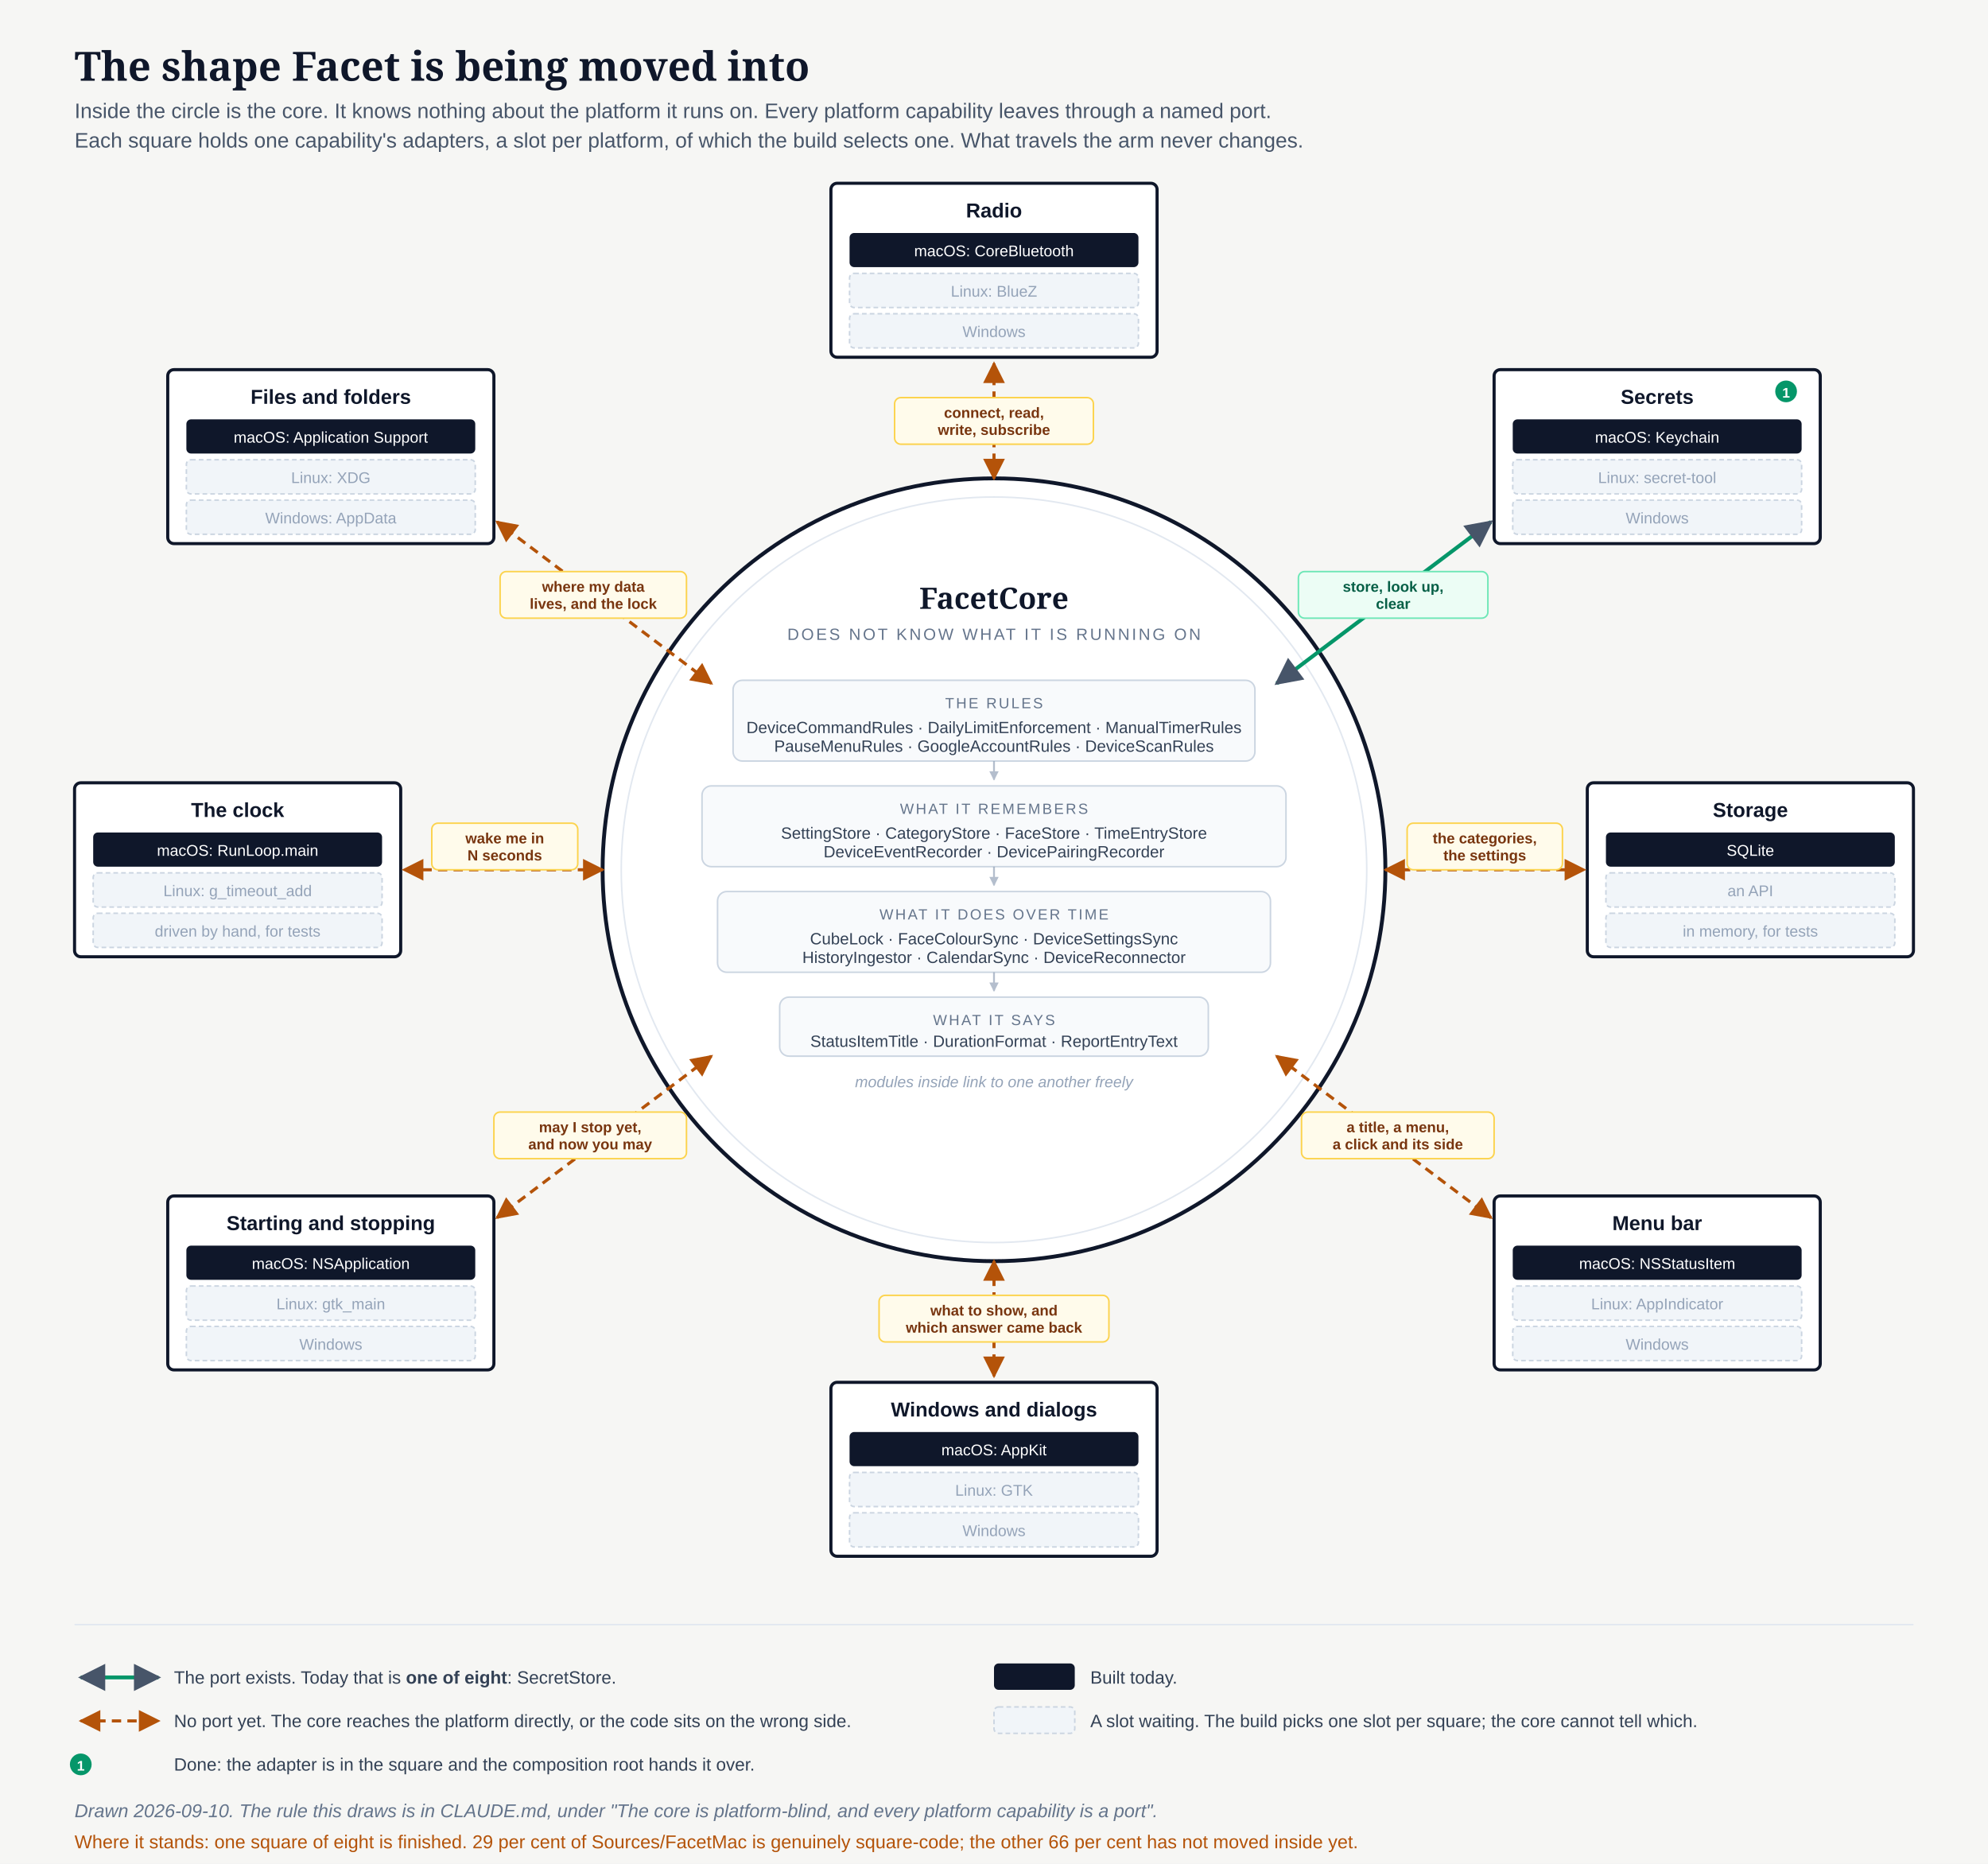
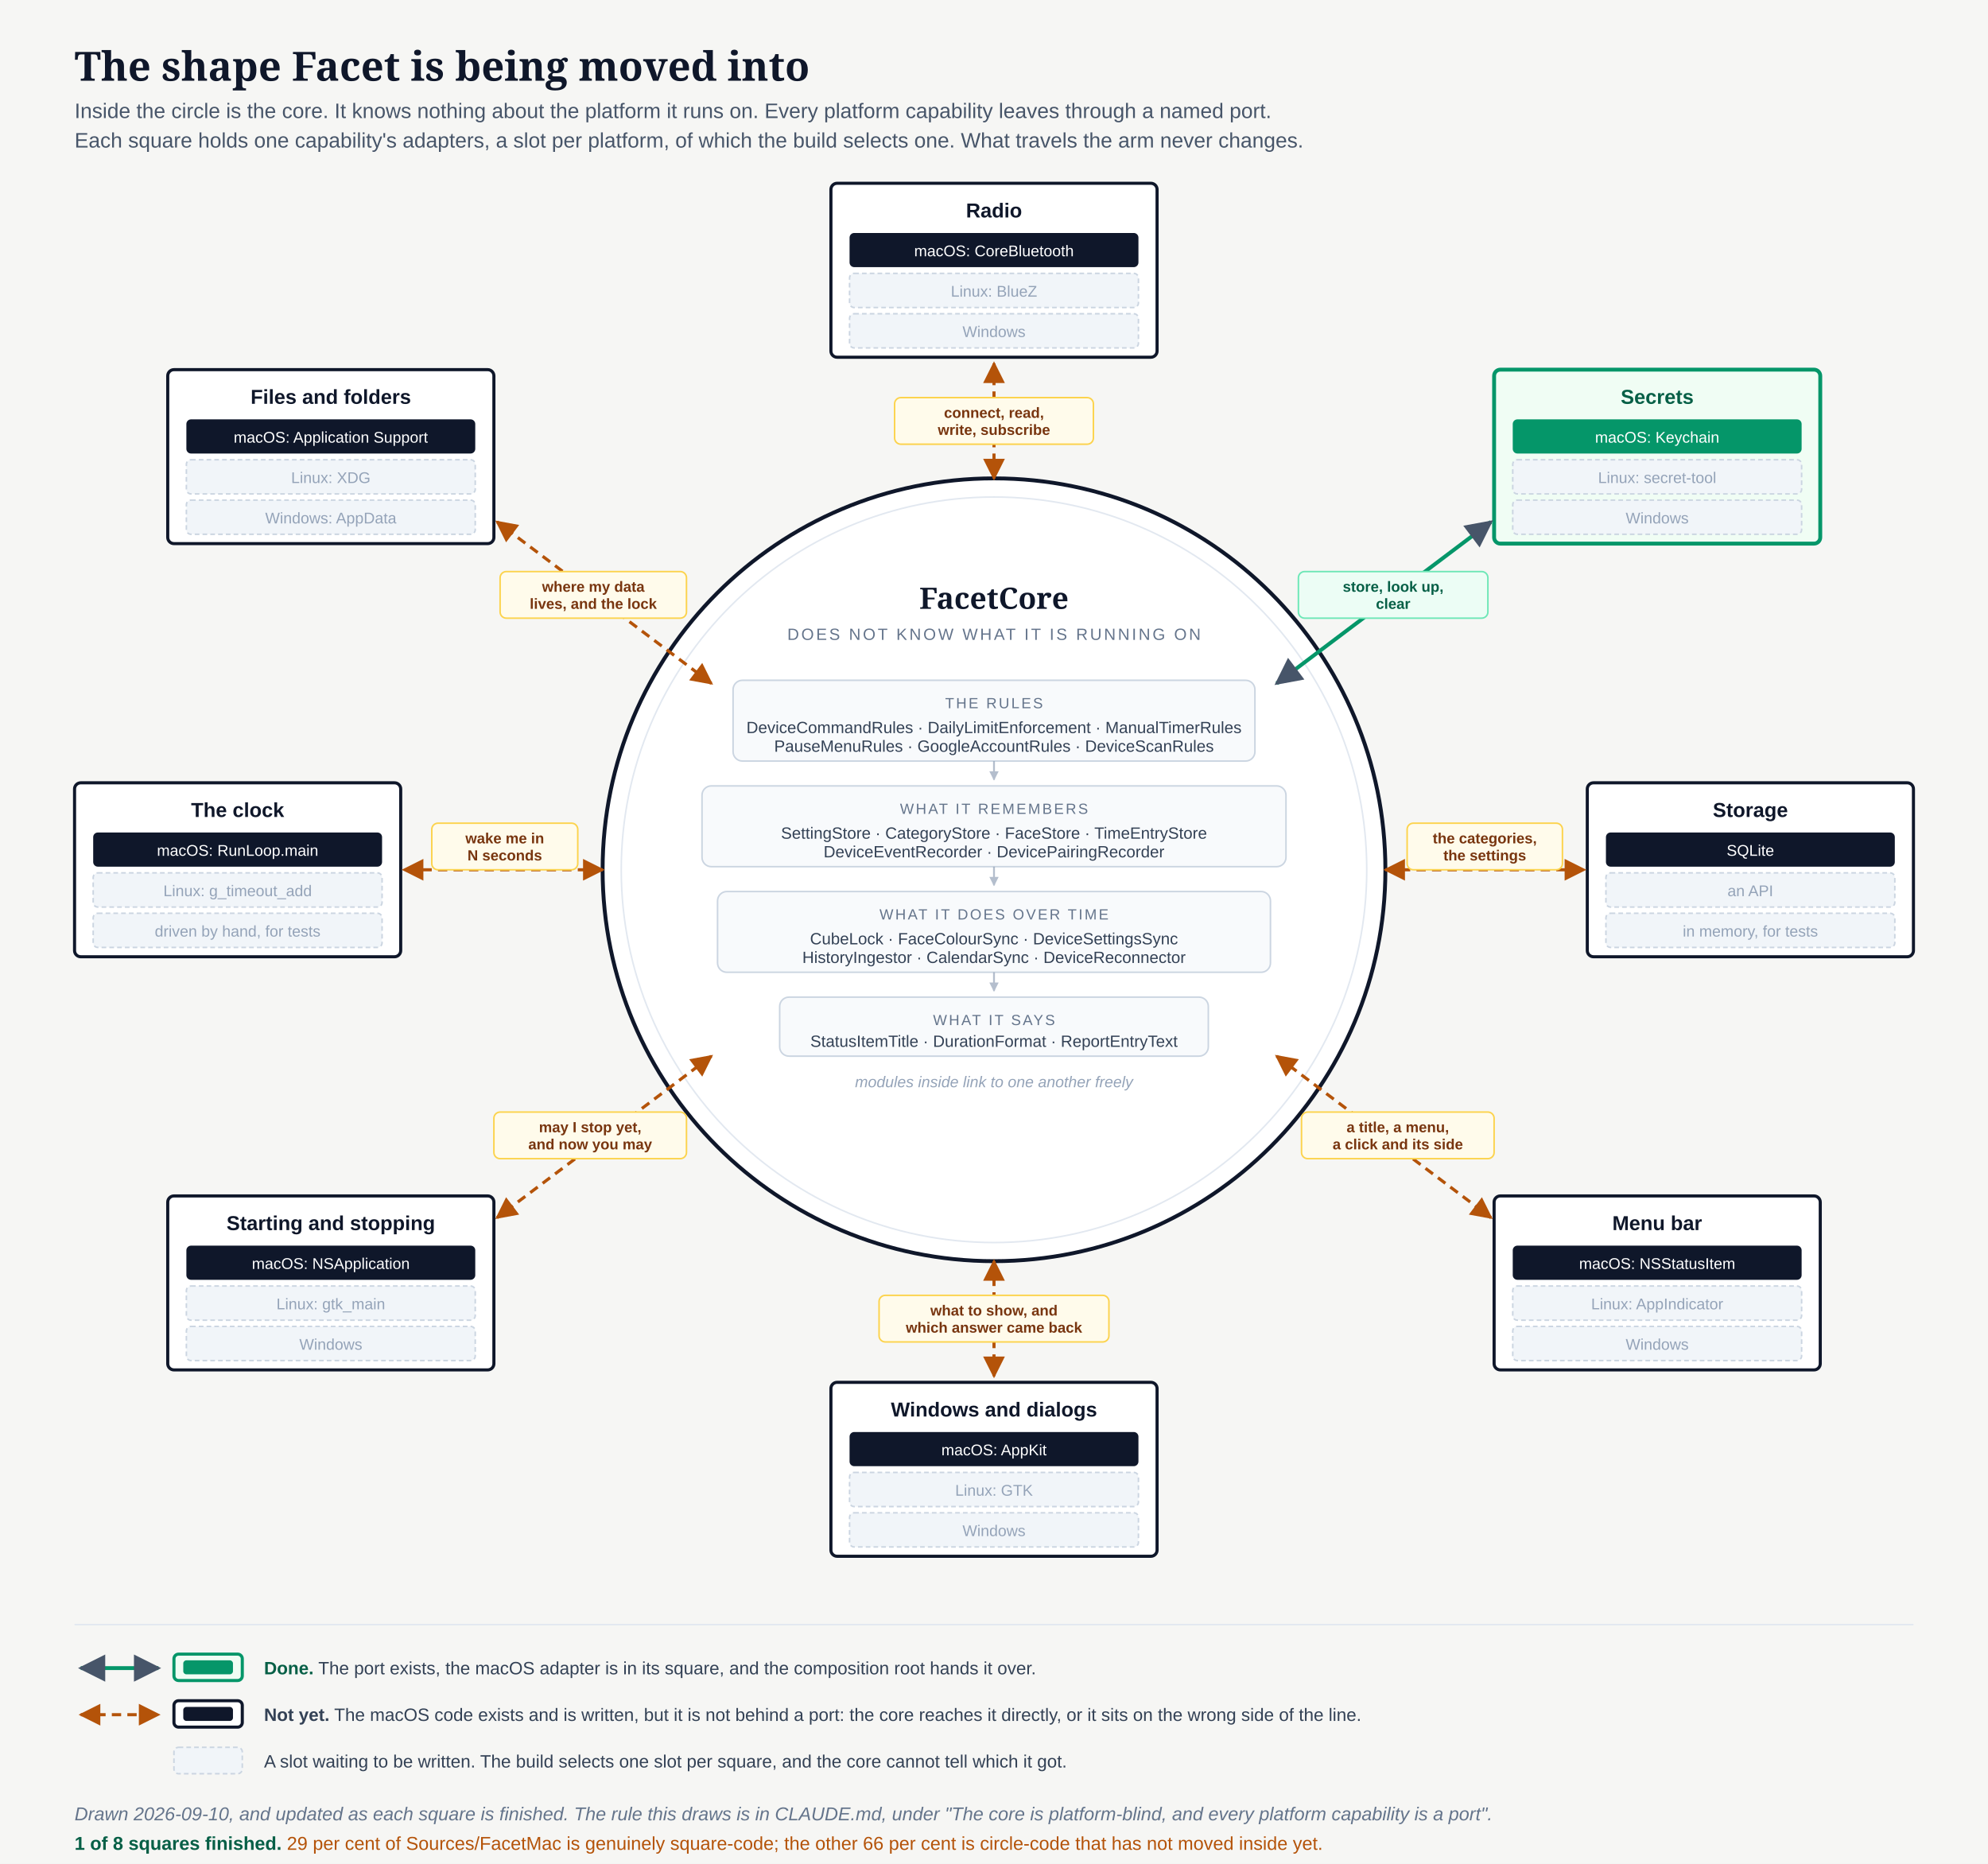
<svg xmlns="http://www.w3.org/2000/svg" viewBox="0 0 1280 1200" width="1280" height="1200" font-family="'IBM Plex Sans','Helvetica Neue',Arial,sans-serif">
  <defs>
    <marker id="arrow" viewBox="0 0 10 10" refX="9" refY="5" markerWidth="7" markerHeight="7" orient="auto-start-reverse">
      <path d="M 0 0 L 10 5 L 0 10 z" fill="#475569" />
    </marker>
    <marker id="arrowMissing" viewBox="0 0 10 10" refX="9" refY="5" markerWidth="7" markerHeight="7" orient="auto-start-reverse">
      <path d="M 0 0 L 10 5 L 0 10 z" fill="#b45309" />
    </marker>
    <marker id="arrowSmall" viewBox="0 0 10 10" refX="9" refY="5" markerWidth="5" markerHeight="5" orient="auto-start-reverse">
      <path d="M 0 0 L 10 5 L 0 10 z" fill="#94a3b8" />
    </marker>
  </defs>
  <rect width="1280" height="1200" fill="#f6f6f4" />
  <text x="48" y="52" font-size="26" font-weight="600" fill="#0f172a" font-family="Newsreader,Georgia,serif">The shape Facet is being moved into</text>
  <text x="48" y="76" font-size="13.5" fill="#475569">Inside the circle is the core. It knows nothing about the platform it runs on. Every platform capability leaves through a named port.</text>
  <text x="48" y="95" font-size="13.5" fill="#475569">Each square holds one capability's adapters, a slot per platform, of which the build selects one. What travels the arm never changes.</text>
  <circle cx="640" cy="560" r="252" fill="#ffffff" stroke="#0f172a" stroke-width="2.5" />
  <circle cx="640" cy="560" r="240" fill="none" stroke="#e2e8f0" stroke-width="1" />
  <text x="640" y="392" text-anchor="middle" font-size="19" font-weight="600" fill="#0f172a" font-family="Newsreader,Georgia,serif">FacetCore</text>
  <text x="640" y="412" text-anchor="middle" font-size="10.5" fill="#64748b" letter-spacing="1.4">DOES NOT KNOW WHAT IT IS RUNNING ON</text>
  <g font-size="11" fill="#334155" text-anchor="middle">
    <rect x="472" y="438" width="336" height="52" rx="6" fill="#f8fafc" stroke="#cbd5e1" />
    <text x="640" y="456" font-size="9.5" fill="#64748b" letter-spacing="1.2">THE RULES</text>
    <text x="640" y="472" font-size="10.5">DeviceCommandRules · DailyLimitEnforcement · ManualTimerRules</text>
    <text x="640" y="484" font-size="10.5">PauseMenuRules · GoogleAccountRules · DeviceScanRules</text>
    <rect x="452" y="506" width="376" height="52" rx="6" fill="#f8fafc" stroke="#cbd5e1" />
    <text x="640" y="524" font-size="9.5" fill="#64748b" letter-spacing="1.2">WHAT IT REMEMBERS</text>
    <text x="640" y="540" font-size="10.5">SettingStore · CategoryStore · FaceStore · TimeEntryStore</text>
    <text x="640" y="552" font-size="10.5">DeviceEventRecorder · DevicePairingRecorder</text>
    <rect x="462" y="574" width="356" height="52" rx="6" fill="#f8fafc" stroke="#cbd5e1" />
    <text x="640" y="592" font-size="9.5" fill="#64748b" letter-spacing="1.2">WHAT IT DOES OVER TIME</text>
    <text x="640" y="608" font-size="10.5">CubeLock · FaceColourSync · DeviceSettingsSync</text>
    <text x="640" y="620" font-size="10.5">HistoryIngestor · CalendarSync · DeviceReconnector</text>
    <rect x="502" y="642" width="276" height="38" rx="6" fill="#f8fafc" stroke="#cbd5e1" />
    <text x="640" y="660" font-size="9.5" fill="#64748b" letter-spacing="1.2">WHAT IT SAYS</text>
    <text x="640" y="674" font-size="10.5">StatusItemTitle · DurationFormat · ReportEntryText</text>
  </g>
  <g stroke="#94a3b8" stroke-width="1.2" marker-end="url(#arrowSmall)" opacity="0.7">
    <line x1="640" y1="490" x2="640" y2="502" />
    <line x1="640" y1="558" x2="640" y2="570" />
    <line x1="640" y1="626" x2="640" y2="638" />
  </g>
  <text x="640" y="700" text-anchor="middle" font-size="10" fill="#94a3b8" font-style="italic">modules inside link to one another freely</text>
  <g>
    <rect x="535" y="118" width="210" height="112" rx="4" fill="#ffffff" stroke="#0f172a" stroke-width="2" />
    <text x="640" y="140" text-anchor="middle" font-size="13" font-weight="600" fill="#0f172a">Radio</text>
    <rect x="547" y="150" width="186" height="22" rx="3" fill="#0f172a" />
    <text x="640" y="165" text-anchor="middle" font-size="10" fill="#ffffff">macOS: CoreBluetooth</text>
    <rect x="547" y="176" width="186" height="22" rx="3" fill="#f1f5f9" stroke="#cbd5e1" stroke-dasharray="3 2" />
    <text x="640" y="191" text-anchor="middle" font-size="10" fill="#94a3b8">Linux: BlueZ</text>
    <rect x="547" y="202" width="186" height="22" rx="3" fill="#f1f5f9" stroke="#cbd5e1" stroke-dasharray="3 2" />
    <text x="640" y="217" text-anchor="middle" font-size="10" fill="#94a3b8">Windows</text>
  </g>
  <line x1="640" y1="308" x2="640" y2="234" stroke="#b45309" stroke-width="2" stroke-dasharray="6 4" marker-end="url(#arrowMissing)" marker-start="url(#arrowMissing)" />
  <rect x="576" y="256" width="128" height="30" rx="4" fill="#fffbeb" stroke="#fcd34d" />
  <text x="640" y="269" text-anchor="middle" font-size="9.5" fill="#78350f" font-weight="600">connect, read,</text>
  <text x="640" y="280" text-anchor="middle" font-size="9.5" fill="#78350f" font-weight="600">write, subscribe</text>
  <g>
-     <rect x="962" y="238" width="210" height="112" rx="4" fill="#ffffff" stroke="#0f172a" stroke-width="2" />
-     <text x="1067" y="260" text-anchor="middle" font-size="13" font-weight="600" fill="#0f172a">Secrets</text>
-     <rect x="974" y="270" width="186" height="22" rx="3" fill="#0f172a" />
+     <rect x="962" y="238" width="210" height="112" rx="4" fill="#f0fdf4" stroke="#059669" stroke-width="2.5" />
+     <text x="1067" y="260" text-anchor="middle" font-size="13" font-weight="600" fill="#065f46">Secrets</text>
+     <rect x="974" y="270" width="186" height="22" rx="3" fill="#059669" />
    <text x="1067" y="285" text-anchor="middle" font-size="10" fill="#ffffff">macOS: Keychain</text>
-     <circle cx="1150" cy="252" r="7" fill="#059669" />
-     <text x="1150" y="256" text-anchor="middle" font-size="9" font-weight="700" fill="#ffffff">1</text>
    <rect x="974" y="296" width="186" height="22" rx="3" fill="#f1f5f9" stroke="#cbd5e1" stroke-dasharray="3 2" />
    <text x="1067" y="311" text-anchor="middle" font-size="10" fill="#94a3b8">Linux: secret-tool</text>
    <rect x="974" y="322" width="186" height="22" rx="3" fill="#f1f5f9" stroke="#cbd5e1" stroke-dasharray="3 2" />
    <text x="1067" y="337" text-anchor="middle" font-size="10" fill="#94a3b8">Windows</text>
  </g>
  <line x1="822" y1="440" x2="960" y2="336" stroke="#059669" stroke-width="2.5" marker-end="url(#arrow)" marker-start="url(#arrow)" />
  <rect x="836" y="368" width="122" height="30" rx="4" fill="#ecfdf5" stroke="#6ee7b7" />
  <text x="897" y="381" text-anchor="middle" font-size="9.5" fill="#065f46" font-weight="600">store, look up,</text>
  <text x="897" y="392" text-anchor="middle" font-size="9.5" fill="#065f46" font-weight="600">clear</text>
  <g>
    <rect x="1022" y="504" width="210" height="112" rx="4" fill="#ffffff" stroke="#0f172a" stroke-width="2" />
    <text x="1127" y="526" text-anchor="middle" font-size="13" font-weight="600" fill="#0f172a">Storage</text>
    <rect x="1034" y="536" width="186" height="22" rx="3" fill="#0f172a" />
    <text x="1127" y="551" text-anchor="middle" font-size="10" fill="#ffffff">SQLite</text>
    <rect x="1034" y="562" width="186" height="22" rx="3" fill="#f1f5f9" stroke="#cbd5e1" stroke-dasharray="3 2" />
    <text x="1127" y="577" text-anchor="middle" font-size="10" fill="#94a3b8">an API</text>
    <rect x="1034" y="588" width="186" height="22" rx="3" fill="#f1f5f9" stroke="#cbd5e1" stroke-dasharray="3 2" />
    <text x="1127" y="603" text-anchor="middle" font-size="10" fill="#94a3b8">in memory, for tests</text>
  </g>
  <line x1="892" y1="560" x2="1020" y2="560" stroke="#b45309" stroke-width="2" stroke-dasharray="6 4" marker-end="url(#arrowMissing)" marker-start="url(#arrowMissing)" />
  <rect x="906" y="530" width="100" height="30" rx="4" fill="#fffbeb" stroke="#fcd34d" />
  <text x="956" y="543" text-anchor="middle" font-size="9.5" fill="#78350f" font-weight="600">the categories,</text>
  <text x="956" y="554" text-anchor="middle" font-size="9.5" fill="#78350f" font-weight="600">the settings</text>
  <g>
    <rect x="962" y="770" width="210" height="112" rx="4" fill="#ffffff" stroke="#0f172a" stroke-width="2" />
    <text x="1067" y="792" text-anchor="middle" font-size="13" font-weight="600" fill="#0f172a">Menu bar</text>
    <rect x="974" y="802" width="186" height="22" rx="3" fill="#0f172a" />
    <text x="1067" y="817" text-anchor="middle" font-size="10" fill="#ffffff">macOS: NSStatusItem</text>
    <rect x="974" y="828" width="186" height="22" rx="3" fill="#f1f5f9" stroke="#cbd5e1" stroke-dasharray="3 2" />
    <text x="1067" y="843" text-anchor="middle" font-size="10" fill="#94a3b8">Linux: AppIndicator</text>
    <rect x="974" y="854" width="186" height="22" rx="3" fill="#f1f5f9" stroke="#cbd5e1" stroke-dasharray="3 2" />
    <text x="1067" y="869" text-anchor="middle" font-size="10" fill="#94a3b8">Windows</text>
  </g>
  <line x1="822" y1="680" x2="960" y2="784" stroke="#b45309" stroke-width="2" stroke-dasharray="6 4" marker-end="url(#arrowMissing)" marker-start="url(#arrowMissing)" />
  <rect x="838" y="716" width="124" height="30" rx="4" fill="#fffbeb" stroke="#fcd34d" />
  <text x="900" y="729" text-anchor="middle" font-size="9.5" fill="#78350f" font-weight="600">a title, a menu,</text>
  <text x="900" y="740" text-anchor="middle" font-size="9.5" fill="#78350f" font-weight="600">a click and its side</text>
  <g>
    <rect x="535" y="890" width="210" height="112" rx="4" fill="#ffffff" stroke="#0f172a" stroke-width="2" />
    <text x="640" y="912" text-anchor="middle" font-size="13" font-weight="600" fill="#0f172a">Windows and dialogs</text>
    <rect x="547" y="922" width="186" height="22" rx="3" fill="#0f172a" />
    <text x="640" y="937" text-anchor="middle" font-size="10" fill="#ffffff">macOS: AppKit</text>
    <rect x="547" y="948" width="186" height="22" rx="3" fill="#f1f5f9" stroke="#cbd5e1" stroke-dasharray="3 2" />
    <text x="640" y="963" text-anchor="middle" font-size="10" fill="#94a3b8">Linux: GTK</text>
    <rect x="547" y="974" width="186" height="22" rx="3" fill="#f1f5f9" stroke="#cbd5e1" stroke-dasharray="3 2" />
    <text x="640" y="989" text-anchor="middle" font-size="10" fill="#94a3b8">Windows</text>
  </g>
  <line x1="640" y1="812" x2="640" y2="886" stroke="#b45309" stroke-width="2" stroke-dasharray="6 4" marker-end="url(#arrowMissing)" marker-start="url(#arrowMissing)" />
  <rect x="566" y="834" width="148" height="30" rx="4" fill="#fffbeb" stroke="#fcd34d" />
  <text x="640" y="847" text-anchor="middle" font-size="9.5" fill="#78350f" font-weight="600">what to show, and</text>
  <text x="640" y="858" text-anchor="middle" font-size="9.5" fill="#78350f" font-weight="600">which answer came back</text>
  <g>
    <rect x="108" y="770" width="210" height="112" rx="4" fill="#ffffff" stroke="#0f172a" stroke-width="2" />
    <text x="213" y="792" text-anchor="middle" font-size="13" font-weight="600" fill="#0f172a">Starting and stopping</text>
    <rect x="120" y="802" width="186" height="22" rx="3" fill="#0f172a" />
    <text x="213" y="817" text-anchor="middle" font-size="10" fill="#ffffff">macOS: NSApplication</text>
    <rect x="120" y="828" width="186" height="22" rx="3" fill="#f1f5f9" stroke="#cbd5e1" stroke-dasharray="3 2" />
    <text x="213" y="843" text-anchor="middle" font-size="10" fill="#94a3b8">Linux: gtk_main</text>
    <rect x="120" y="854" width="186" height="22" rx="3" fill="#f1f5f9" stroke="#cbd5e1" stroke-dasharray="3 2" />
    <text x="213" y="869" text-anchor="middle" font-size="10" fill="#94a3b8">Windows</text>
  </g>
  <line x1="458" y1="680" x2="320" y2="784" stroke="#b45309" stroke-width="2" stroke-dasharray="6 4" marker-end="url(#arrowMissing)" marker-start="url(#arrowMissing)" />
  <rect x="318" y="716" width="124" height="30" rx="4" fill="#fffbeb" stroke="#fcd34d" />
  <text x="380" y="729" text-anchor="middle" font-size="9.5" fill="#78350f" font-weight="600">may I stop yet,</text>
  <text x="380" y="740" text-anchor="middle" font-size="9.5" fill="#78350f" font-weight="600">and now you may</text>
  <g>
    <rect x="48" y="504" width="210" height="112" rx="4" fill="#ffffff" stroke="#0f172a" stroke-width="2" />
    <text x="153" y="526" text-anchor="middle" font-size="13" font-weight="600" fill="#0f172a">The clock</text>
    <rect x="60" y="536" width="186" height="22" rx="3" fill="#0f172a" />
    <text x="153" y="551" text-anchor="middle" font-size="10" fill="#ffffff">macOS: RunLoop.main</text>
    <rect x="60" y="562" width="186" height="22" rx="3" fill="#f1f5f9" stroke="#cbd5e1" stroke-dasharray="3 2" />
    <text x="153" y="577" text-anchor="middle" font-size="10" fill="#94a3b8">Linux: g_timeout_add</text>
    <rect x="60" y="588" width="186" height="22" rx="3" fill="#f1f5f9" stroke="#cbd5e1" stroke-dasharray="3 2" />
    <text x="153" y="603" text-anchor="middle" font-size="10" fill="#94a3b8">driven by hand, for tests</text>
  </g>
  <line x1="388" y1="560" x2="260" y2="560" stroke="#b45309" stroke-width="2" stroke-dasharray="6 4" marker-end="url(#arrowMissing)" marker-start="url(#arrowMissing)" />
  <rect x="278" y="530" width="94" height="30" rx="4" fill="#fffbeb" stroke="#fcd34d" />
  <text x="325" y="543" text-anchor="middle" font-size="9.5" fill="#78350f" font-weight="600">wake me in</text>
  <text x="325" y="554" text-anchor="middle" font-size="9.5" fill="#78350f" font-weight="600">N seconds</text>
  <g>
    <rect x="108" y="238" width="210" height="112" rx="4" fill="#ffffff" stroke="#0f172a" stroke-width="2" />
    <text x="213" y="260" text-anchor="middle" font-size="13" font-weight="600" fill="#0f172a">Files and folders</text>
    <rect x="120" y="270" width="186" height="22" rx="3" fill="#0f172a" />
    <text x="213" y="285" text-anchor="middle" font-size="10" fill="#ffffff">macOS: Application Support</text>
    <rect x="120" y="296" width="186" height="22" rx="3" fill="#f1f5f9" stroke="#cbd5e1" stroke-dasharray="3 2" />
    <text x="213" y="311" text-anchor="middle" font-size="10" fill="#94a3b8">Linux: XDG</text>
    <rect x="120" y="322" width="186" height="22" rx="3" fill="#f1f5f9" stroke="#cbd5e1" stroke-dasharray="3 2" />
    <text x="213" y="337" text-anchor="middle" font-size="10" fill="#94a3b8">Windows: AppData</text>
  </g>
  <line x1="458" y1="440" x2="320" y2="336" stroke="#b45309" stroke-width="2" stroke-dasharray="6 4" marker-end="url(#arrowMissing)" marker-start="url(#arrowMissing)" />
  <rect x="322" y="368" width="120" height="30" rx="4" fill="#fffbeb" stroke="#fcd34d" />
  <text x="382" y="381" text-anchor="middle" font-size="9.5" fill="#78350f" font-weight="600">where my data</text>
  <text x="382" y="392" text-anchor="middle" font-size="9.5" fill="#78350f" font-weight="600">lives, and the lock</text>
  <line x1="48" y1="1046" x2="1232" y2="1046" stroke="#e2e8f0" stroke-width="1" />
  <g font-size="11.5" fill="#334155">
-     <line x1="52" y1="1080" x2="102" y2="1080" stroke="#059669" stroke-width="2.5" marker-end="url(#arrow)" marker-start="url(#arrow)" />
-     <text x="112" y="1084">The port exists. Today that is <tspan font-weight="600">one of eight</tspan>: SecretStore.</text>
-     <line x1="52" y1="1108" x2="102" y2="1108" stroke="#b45309" stroke-width="2" stroke-dasharray="6 4" marker-end="url(#arrowMissing)" marker-start="url(#arrowMissing)" />
-     <text x="112" y="1112">No port yet. The core reaches the platform directly, or the code sits on the wrong side.</text>
-     <rect x="640" y="1071" width="52" height="17" rx="3" fill="#0f172a" />
-     <text x="702" y="1084">Built today.</text>
-     <rect x="640" y="1099" width="52" height="17" rx="3" fill="#f1f5f9" stroke="#cbd5e1" stroke-dasharray="3 2" />
-     <text x="702" y="1112">A slot waiting. The build picks one slot per square; the core cannot tell which.</text>
-     <circle cx="52" cy="1136" r="7" fill="#059669" />
-     <text x="52" y="1140" text-anchor="middle" font-size="9" font-weight="700" fill="#ffffff">1</text>
-     <text x="112" y="1140">Done: the adapter is in the square and the composition root hands it over.</text>
+     <line x1="52" y1="1074" x2="102" y2="1074" stroke="#059669" stroke-width="2.5" marker-end="url(#arrow)" marker-start="url(#arrow)" />
+     <rect x="112" y="1065" width="44" height="17" rx="3" fill="#f0fdf4" stroke="#059669" stroke-width="2" />
+     <rect x="118" y="1069" width="32" height="9" rx="2" fill="#059669" />
+     <text x="170" y="1078">
+       <tspan font-weight="600" fill="#065f46">Done.</tspan> The port exists, the macOS adapter is in its square, and the composition root hands it over.</text>
+     <line x1="52" y1="1104" x2="102" y2="1104" stroke="#b45309" stroke-width="2" stroke-dasharray="6 4" marker-end="url(#arrowMissing)" marker-start="url(#arrowMissing)" />
+     <rect x="112" y="1095" width="44" height="17" rx="3" fill="#ffffff" stroke="#0f172a" stroke-width="2" />
+     <rect x="118" y="1099" width="32" height="9" rx="2" fill="#0f172a" />
+     <text x="170" y="1108">
+       <tspan font-weight="600">Not yet.</tspan> The macOS code exists and is written, but it is not behind a port: the core reaches it directly, or it sits on the wrong side of the line.</text>
+     <rect x="112" y="1125" width="44" height="17" rx="3" fill="#f1f5f9" stroke="#cbd5e1" stroke-dasharray="3 2" />
+     <text x="170" y="1138">A slot waiting to be written. The build selects one slot per square, and the core cannot tell which it got.</text>
  </g>
-   <text x="48" y="1170" font-size="12" fill="#64748b" font-style="italic">Drawn 2026-09-10. The rule this draws is in CLAUDE.md, under "The core is platform-blind, and every platform capability is a port".</text>
-   <text x="48" y="1190" font-size="12" fill="#b45309">Where it stands: one square of eight is finished. 29 per cent of Sources/FacetMac is genuinely square-code; the other 66 per cent has not moved inside yet.</text>
+   <text x="48" y="1172" font-size="12" fill="#64748b" font-style="italic">Drawn 2026-09-10, and updated as each square is finished. The rule this draws is in CLAUDE.md, under "The core is platform-blind, and every platform capability is a port".</text>
+   <text x="48" y="1191" font-size="12" fill="#065f46">
+     <tspan font-weight="600">1 of 8 squares finished.</tspan>
+     <tspan fill="#b45309">29 per cent of Sources/FacetMac is genuinely square-code; the other 66 per cent is circle-code that has not moved inside yet.</tspan>
+   </text>
</svg>
